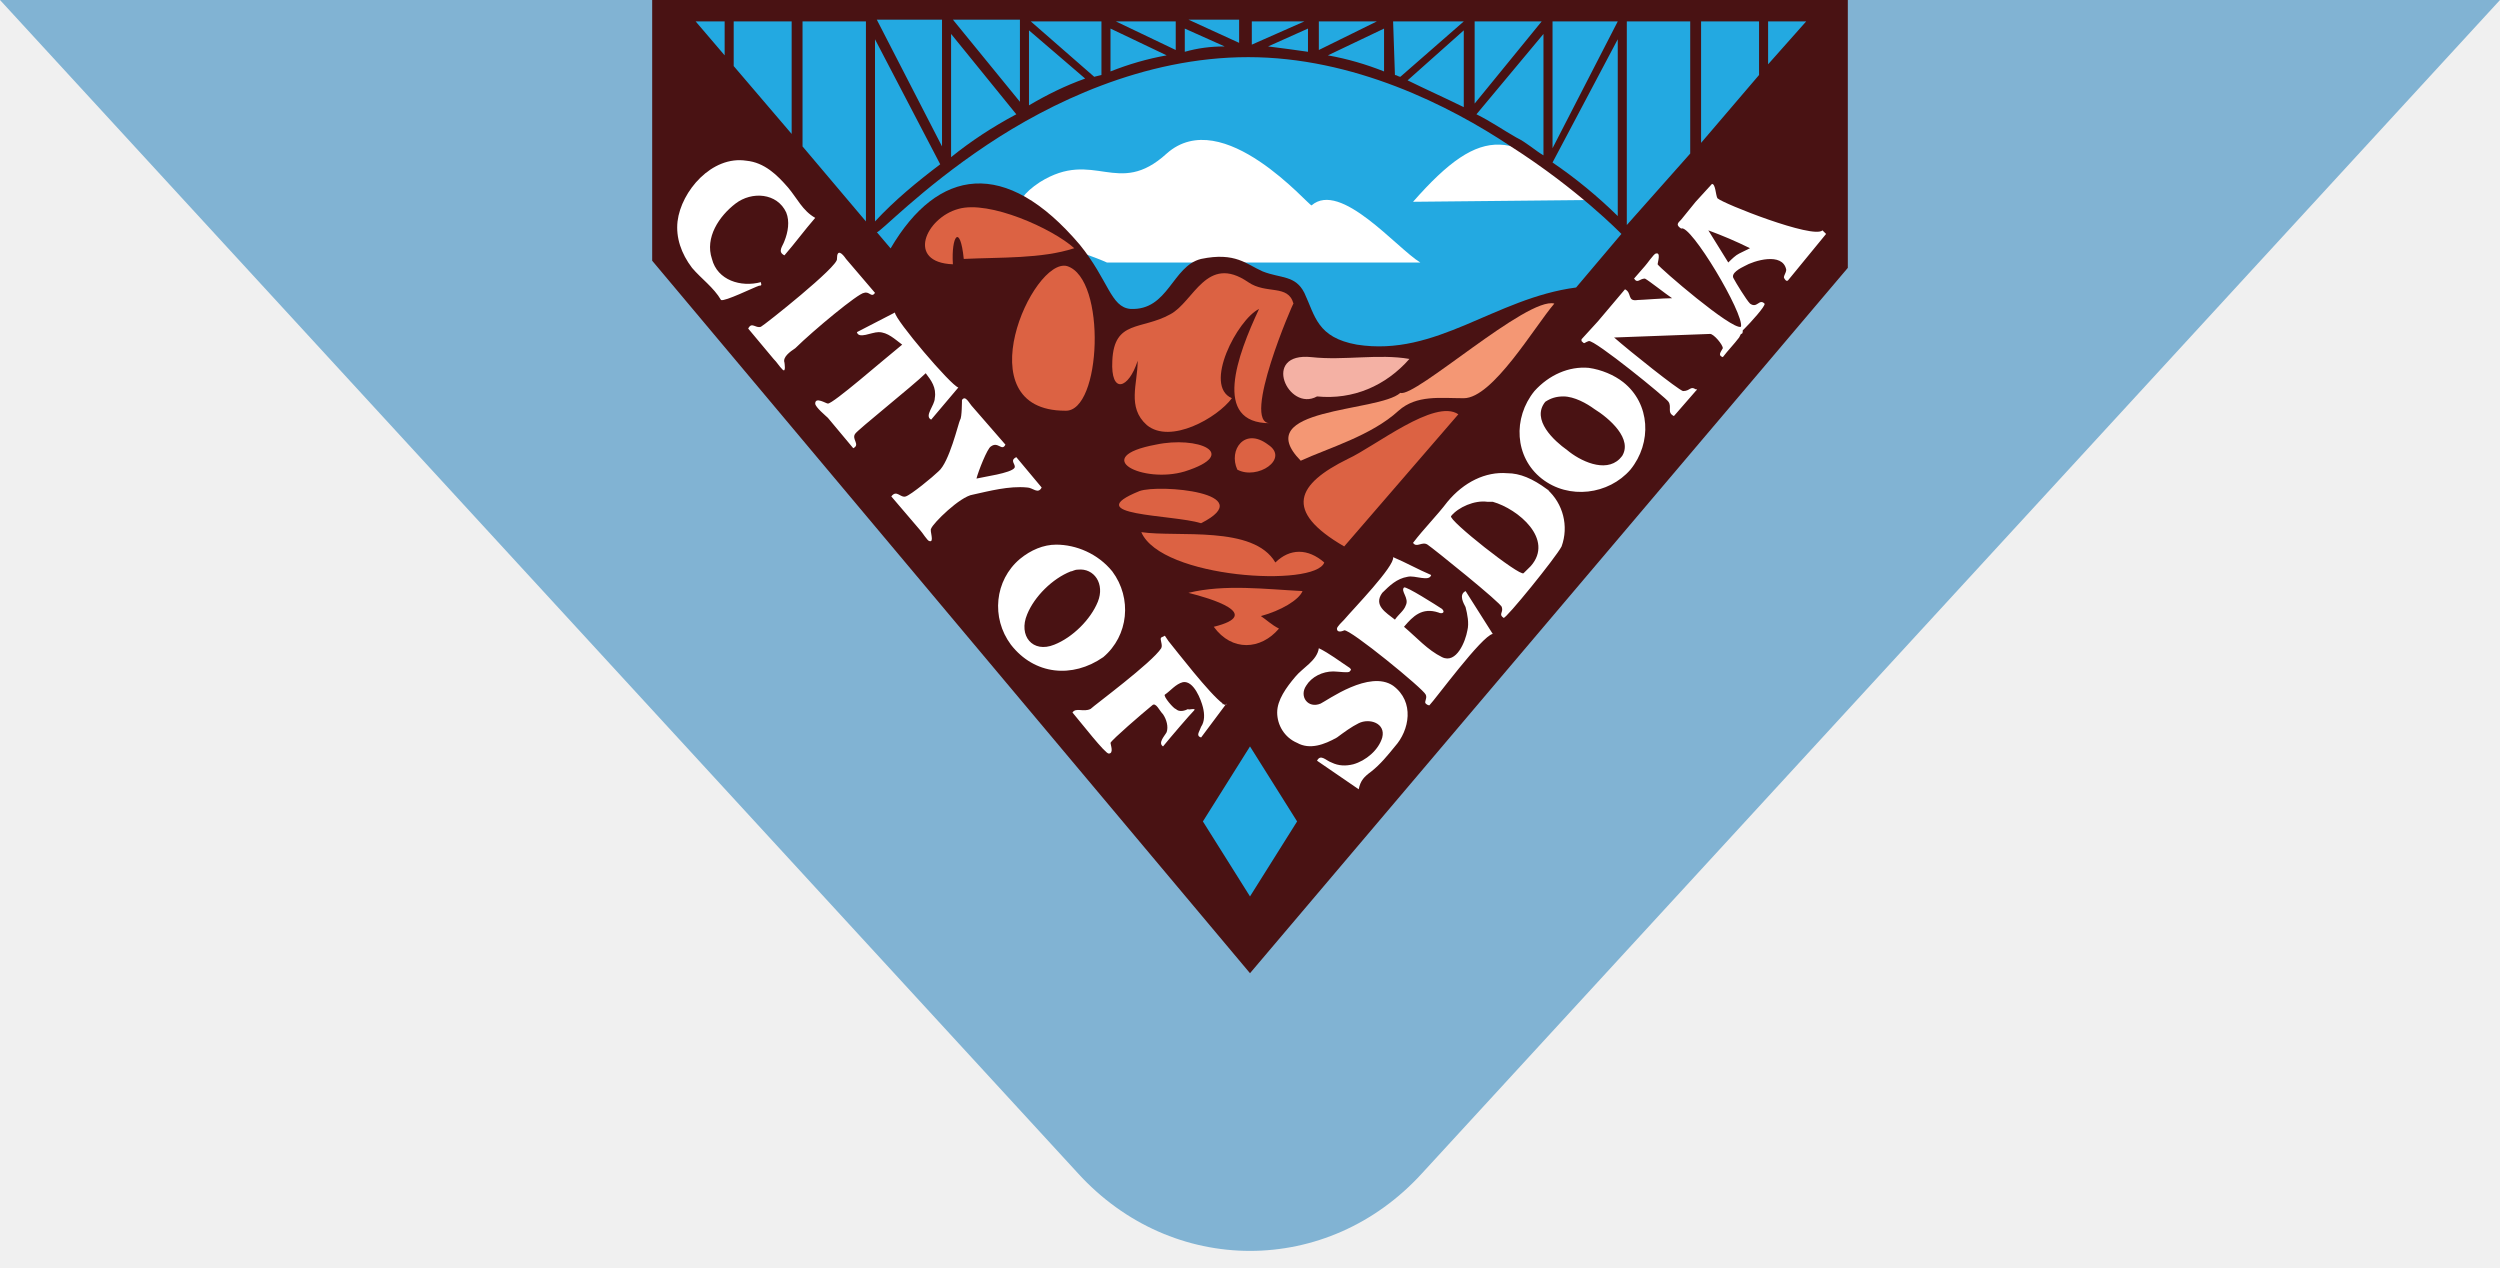
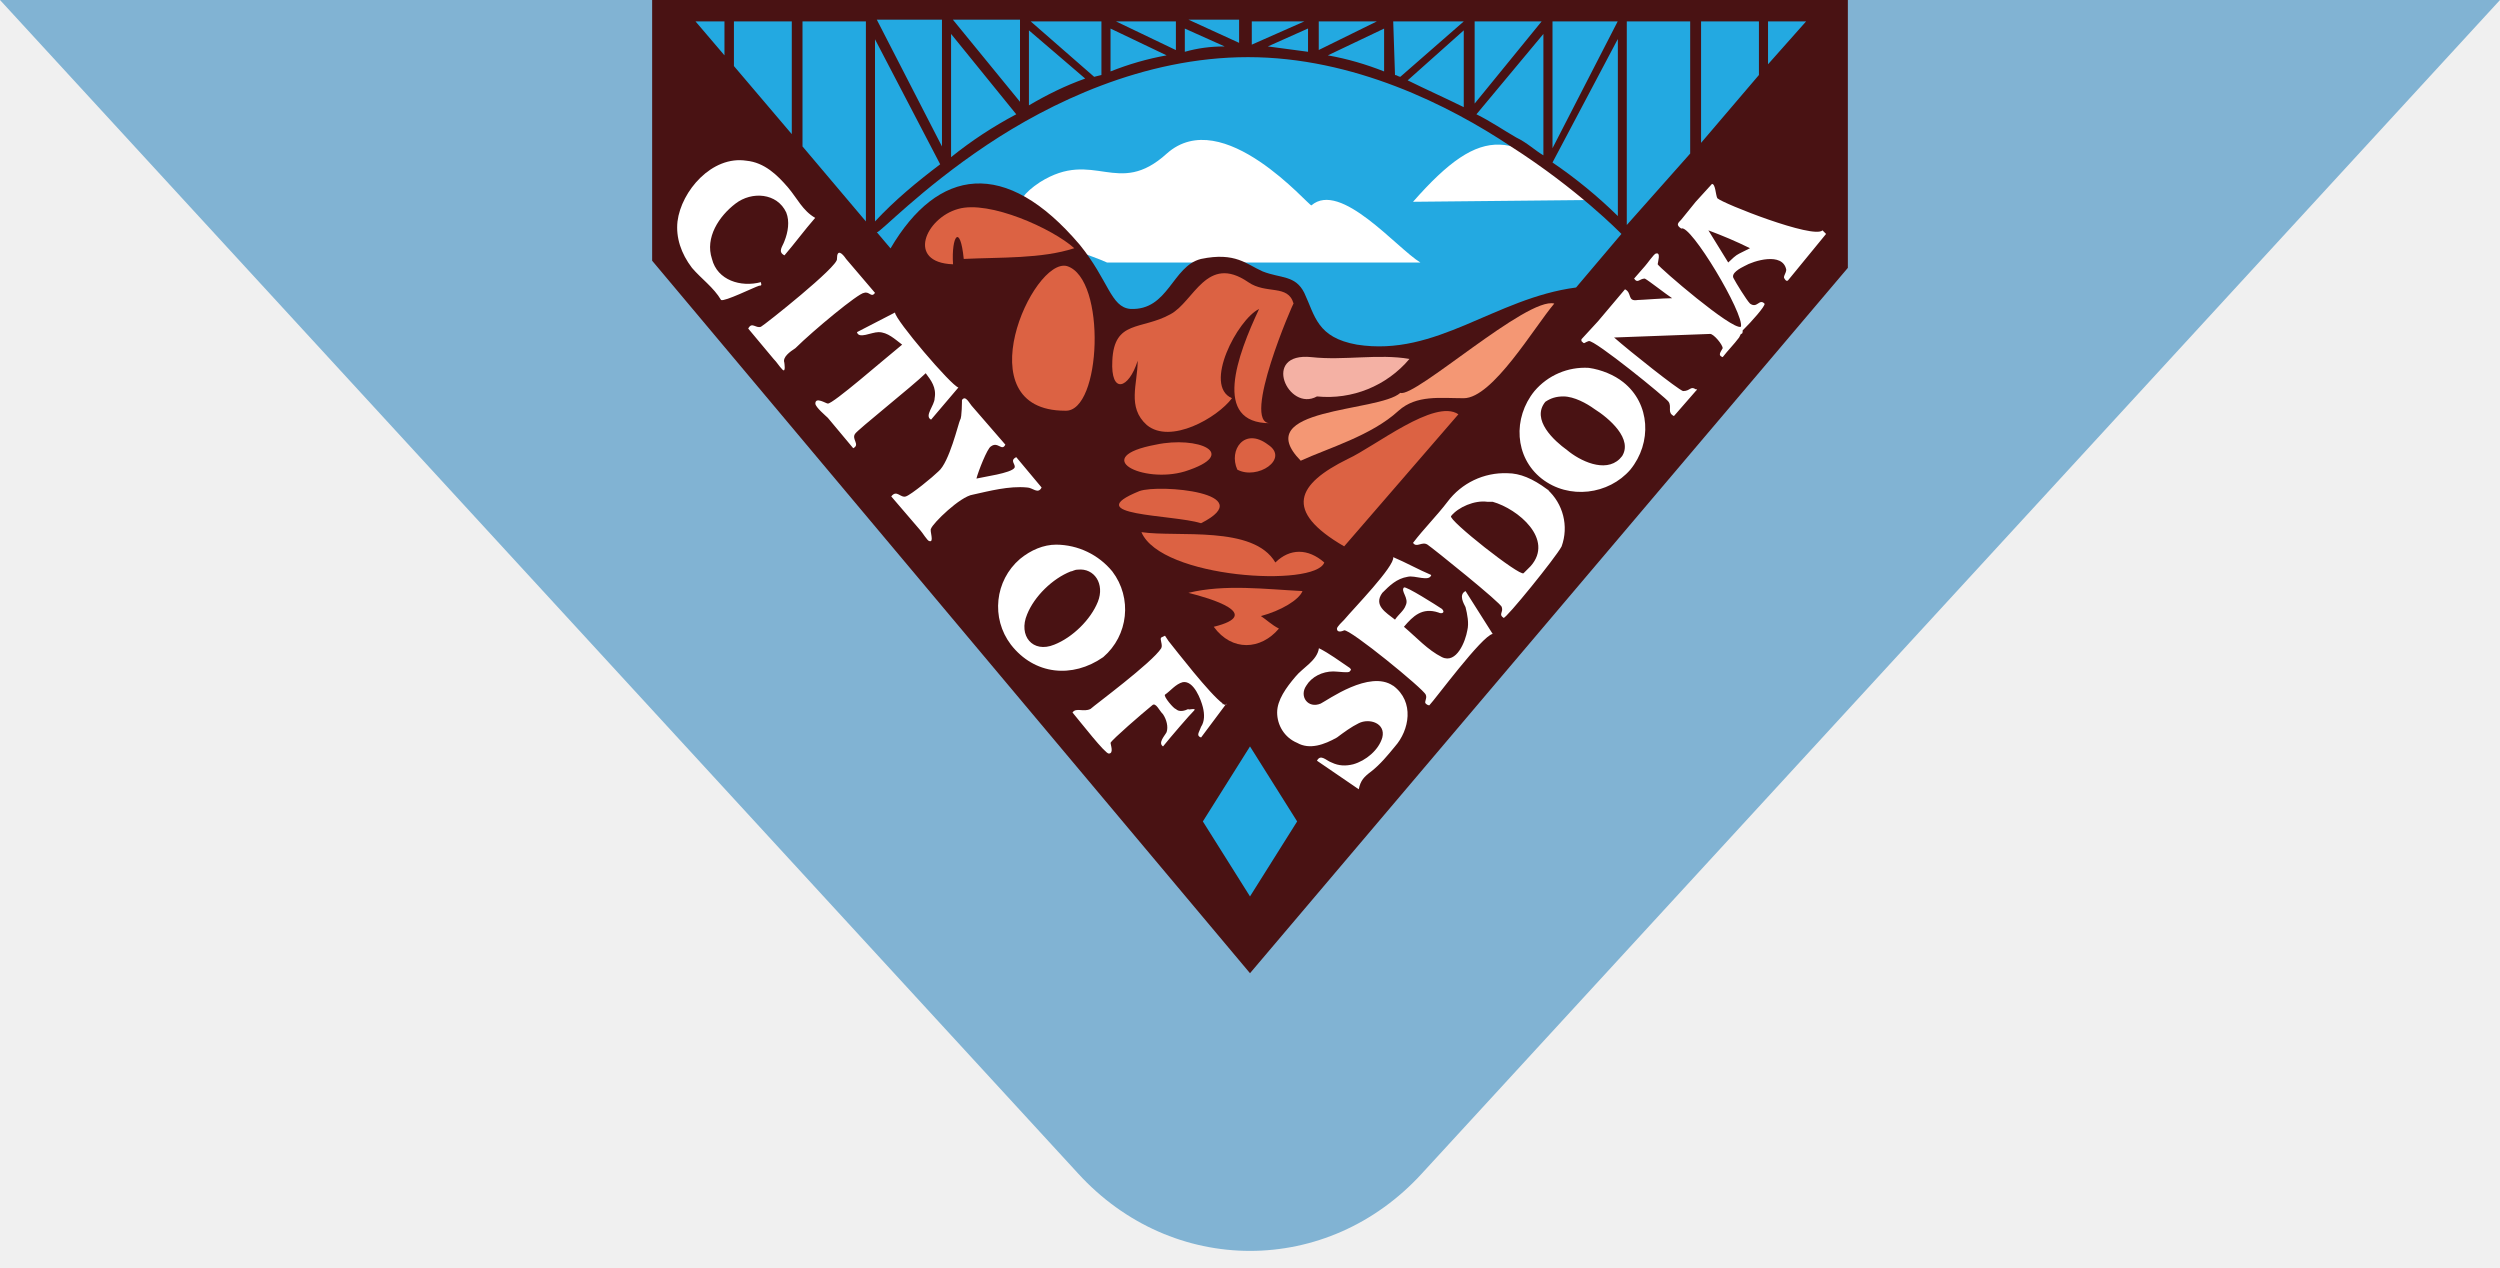
- <svg xmlns="http://www.w3.org/2000/svg" fill="none" viewBox="0 0 140 71">
-   <path fill="#81B3D3" d="M140 0H0l60.362 65.7c5.276 5.8 14 5.8 19.276 0L140 0Z" />
-   <path fill="#23A9E1" d="m37.232.5 32.565 37.9L102.261.7 37.231.5Z" />
-   <path fill="#fff" d="M61.986 14.7h17.55c-1.319-.8-4.463-4.6-6.087-3.2-.101.1-4.97-5.7-8.116-2.9-2.739 2.5-4.058-.3-7.101 1.6-3.652 2.4 2.029 3.7 3.754 4.5Zm27.087-3.5-9.942.1c3.956-4.5 5.68-4 9.942-.1Z" />
-   <path fill="#491213" d="M99.014 3.6V1.2h2.131l-2.13 2.4ZM49.102 13c.102.1 2.435-2.4 6.189-4.9 3.45-2.3 8.724-4.9 14.608-4.9 5.885 0 11.261 2.7 14.71 5 3.754 2.4 6.088 4.8 6.19 4.9l-2.537 3c-4.565.6-7.812 3.9-12.275 3.2-2.232-.4-2.334-1.6-2.943-2.9-.507-1-1.318-.8-2.333-1.2-.913-.4-1.522-1.1-3.45-.7-1.622.4-1.825 2.9-3.956 2.8-1.116-.1-1.217-1.6-2.84-3.6-4.16-4.9-7.953-4.29-10.591.21l-.772-.91ZM40.58 1.2v1.9l-1.623-1.9h1.623Zm54.68 0h3.247v3L95.261 8V1.2Zm-4.159 11.4V1.2h3.551v7.4l-3.55 4Zm-.507-10.4v9.9a26.327 26.327 0 0 0-3.652-3l3.652-6.9Zm-4.16-.3v6.8c-.507-.3-.912-.7-1.521-1-.71-.4-1.42-.9-2.232-1.3l3.754-4.5Zm-4.463-.2V6c-1.014-.5-2.13-1-3.145-1.5l3.145-2.8Zm.609-.5h3.753L82.58 5.8V1.2Zm4.362 0h3.652l-3.652 7.1V1.2Zm-8.927 0h3.956l-3.55 3.1c-.102 0-.204-.1-.305-.1l-.102-3Zm-.508.4V4c-1.014-.4-2.029-.7-3.145-.9l3.145-1.5Zm-4.26 0v1.3c-.71-.1-1.42-.2-2.233-.3l2.232-1Zm-6.9 0 2.233 1c-.812 0-1.522.1-2.232.3V1.6Zm-4.159 0 3.145 1.5c-1.116.2-2.13.5-3.145.9V1.6Zm3.653 1.2-3.348-1.6h3.348v1.6Zm3.55-.4-2.84-1.3h2.84v1.3Zm.71-1.2h2.942l-2.942 1.3V1.2Zm3.754 0h3.246l-3.246 1.6V1.2Zm-12.58 3.1-3.55-3.1h3.956v3l-.406.1Zm-3.652-2.6 3.145 2.7c-1.116.4-2.13.9-3.145 1.5V1.7Zm-4.362.2 3.652 4.5c-1.319.7-2.536 1.5-3.652 2.4V1.9ZM49 2.2l3.652 7c-1.319 1-2.536 2-3.652 3.2V2.2Zm3.754 6L49.1 1.1h3.653v7.1Zm4.362-2.5-3.754-4.6h3.754v4.6ZM44.333 7.5l-3.246-3.8V1.2h3.246v6.3Zm.609-6.3h3.55v11.2l-3.55-4.2v-7ZM36.522 0v14.6L70 54.5 103.478 15V0H36.522Z" />
-   <path fill="#23A9E1" d="M67.362 46 70 41.8l2.638 4.2L70 50.2 67.362 46Z" />
-   <path fill="#DC6243" d="M75.275 30.6c-3.449-2-2.637-3.5.203-4.9 1.522-.7 4.87-3.4 6.189-2.5l-6.392 7.4Zm-2.333 2.5c-2.029-.1-4.362-.4-6.391.1 1.217.3 4.26 1.2 1.42 1.9 1.014 1.4 2.638 1.3 3.652.1-.406-.2-.71-.5-1.014-.7 1.116-.3 2.13-.9 2.333-1.4Zm1.217-1.6c-.913-.8-1.927-.8-2.739 0-1.217-2.1-5.478-1.4-7.507-1.7 1.116 2.6 9.74 3.1 10.246 1.7Zm-6.898-2.2c-1.623-.5-6.899-.4-3.45-1.8 1.116-.4 6.798.1 3.45 1.8Zm2.029-3c-.508-1.1.406-2.4 1.724-1.4 1.218.8-.608 2-1.724 1.4Zm-2.942.1c-2.334.7-5.377-.8-1.623-1.5 2.333-.5 4.768.5 1.623 1.5.101 0-.102 0 0 0Zm-2.638-6.2c-.507 1.6-1.522 1.9-1.42 0 .101-2.3 1.623-1.7 3.246-2.6 1.319-.7 2.03-3.4 4.362-1.8 1.015.7 2.232.1 2.537 1.2 0-.1-2.942 6.7-1.32 6.7-3.245 0-1.825-3.8-.608-6.4-1.217.6-3.145 4.3-1.522 5-.811 1.1-3.449 2.6-4.768 1.5-1.116-1-.507-2.3-.507-3.6ZM59.652 23c-5.681 0-1.826-8.6.102-8.1 2.231.7 1.927 8.2-.102 8.1Zm-6.29-8.2c-2.637-.1-1.522-2.6.305-3.1 1.724-.5 5.275 1.1 6.492 2.2-1.826.6-4.16.5-6.188.6-.203-2-.71-1.3-.609.3Z" />
-   <path fill="#F49774" d="M72.84 25.8c-2.941-3 4.363-2.7 5.58-3.8.812.3 7.102-5.4 8.623-5-1.115 1.3-3.449 5.3-5.072 5.3-1.319 0-2.638-.2-3.652.7-1.522 1.4-3.957 2.1-5.478 2.8Z" />
-   <path fill="#F4B1A4" d="M73.754 22.2c-1.624.9-3.145-2.5-.305-2.2 1.826.2 3.754-.2 5.479.1-1.32 1.5-3.145 2.3-5.174 2.1Z" />
-   <path fill="#fff" d="M51.84 20.9c.305.4.61.8.508 1.4 0 .4-.609 1-.203 1.2l1.522-1.8c-.406-.1-3.551-3.8-3.551-4.2l-2.13 1.1c.101.4.811 0 1.217 0 .507 0 .913.4 1.319.7-1.116.9-3.855 3.3-4.16 3.3-.101 0-.71-.4-.71 0 0 .2.609.7.71.8l1.42 1.7c.407-.2-.1-.5.102-.8.102-.2 3.246-2.7 3.957-3.4Zm-3.449-4.5c.305-.1.406.3.609 0l-1.623-1.9c-.203-.3-.507-.6-.507 0 .101.4-4.058 3.7-4.261 3.8-.305.1-.508-.3-.71.1.507.6.913 1.1 1.42 1.7.203.2.304.4.507.6.203.2.102-.4.102-.4-.102-.3.304-.6.608-.8 1.015-1 3.551-3.1 3.855-3.1Zm-5.782-.6c-1.116.3-2.435-.1-2.74-1.3-.405-1.2.406-2.4 1.32-3.1.913-.7 2.333-.6 2.84.5.203.5.101 1.1-.101 1.6-.102.3-.406.6 0 .8.608-.7 1.116-1.4 1.724-2.1-.71-.4-1.014-1.1-1.522-1.7-.608-.7-1.318-1.4-2.333-1.5-1.927-.3-3.652 1.7-3.855 3.4-.101.9.203 1.8.812 2.6.507.6 1.217 1.1 1.623 1.8.203.1 1.826-.7 2.13-.8.203 0 .102-.1.102-.2 0 0-.508.2 0 0Zm25.87 23.6c-.71-.5-2.638-3-3.044-3.5l-.203-.3-.203.1c-.101.1.102.4 0 .6-.507.8-3.754 3.2-3.956 3.4-.406.2-.812-.1-1.015.2.507.6 1.826 2.3 2.029 2.3.304 0 .101-.5.101-.6.102-.2 1.725-1.6 2.334-2.1.203-.2.406.3.608.5.203.3.305.7.203 1-.101.2-.507.6-.203.8.406-.5 1.522-1.8 1.725-2 .203-.2-.406 0-.304-.1-.203.1-.508.2-.71 0-.102 0-.71-.7-.61-.8.305-.2.61-.6 1.015-.7.61-.1 1.015 1 1.116 1.4.102.4.102.8-.101 1.1-.102.3-.304.5 0 .6l1.42-1.9c0 .1-.101.1-.203 0 .102.1-.101 0 0 0Zm-9.334-8.9c-.71 0-1.42.3-2.029.8-1.42 1.2-1.623 3.3-.507 4.8 1.319 1.7 3.449 1.9 5.174.7 1.42-1.2 1.623-3.3.507-4.8-.812-1-2.03-1.5-3.145-1.5Zm1.217 1.4c.913-.1 1.522.8 1.116 1.8-.406 1-1.42 2-2.434 2.4-1.218.5-2.03-.5-1.522-1.7.406-1 1.42-2 2.435-2.4.101 0 .203-.1.405-.1Zm-2.84-4.6c.304 0 .608.4.811 0l-1.42-1.7c-.406.2 0 .4-.101.6-.203.3-1.725.5-2.13.6.1-.4.608-1.7.81-1.8.407-.3.61.3.812-.1l-1.826-2.1c-.203-.2-.406-.7-.608-.4 0 0 0 1-.102 1.1-.101.2-.608 2.4-1.217 2.9-.305.3-1.522 1.3-1.826 1.4-.305.1-.508-.4-.812 0l1.623 1.9c.102.1.406.6.508.6.304.1 0-.6.101-.7.101-.3 1.623-1.8 2.333-1.9.913-.2 2.03-.5 3.044-.4.203 0-.203 0 0 0Zm24.55 6.7c.102.4.203.9.102 1.3-.102.6-.609 1.9-1.42 1.5-.812-.4-1.42-1.1-2.13-1.7.507-.6 1.014-1.1 1.927-.8.203.1.406 0 .203-.2-.305-.2-2.03-1.3-2.13-1.2-.204.2.304.6.1 1-.1.3-.405.5-.608.8-.507-.4-1.217-.8-.71-1.5.406-.4.811-.8 1.42-.9.406-.1 1.218.3 1.319-.1-.71-.3-1.42-.7-2.13-1 .101.5-2.232 2.9-2.74 3.5-.101.1-.405.4-.405.5 0 .3.405.1.405.1.305-.1 4.464 3.3 4.566 3.6.101.2-.102.4 0 .5 0 0 .101.1.203.1.304-.3 2.942-3.9 3.55-4l-1.521-2.4c-.406.2-.102.7 0 .9Zm-4.058 4.4c-1.318-.9-3.652.8-4.057 1-.71.3-1.218-.4-.812-1 .304-.5.913-.8 1.522-.8.203 0 .913.1.913 0 .101-.1.101-.1 0-.2-.609-.4-1.116-.8-1.725-1.1-.101.7-.913 1.1-1.319 1.6-.507.6-1.014 1.3-1.014 2s.406 1.4 1.116 1.7c.71.4 1.521.1 2.232-.3.405-.3.811-.6 1.217-.8.609-.3 1.522 0 1.319.8-.203.7-.913 1.3-1.623 1.5-.406.1-.812.1-1.218-.1-.304-.1-.608-.5-.811-.1l2.333 1.6c.102-.5.304-.7.71-1 .507-.4.913-.9 1.319-1.4.812-.9 1.116-2.5-.102-3.4ZM95.87 10.3c0 .1 0 .1 0 0l-.913 1-.812 1c-.203.2-.304.3 0 .5.507-.3 3.55 4.8 3.348 5.5-.507.2-4.565-3.3-4.667-3.5 0-.1.203-.7-.101-.6-.102 0-.508.6-.609.7l-.609.7c.203.3.305 0 .609 0 .203.1 1.217.9 1.522 1.1-.508 0-1.725.1-1.928.1-.608.1-.304-.4-.71-.6L89.478 18l-.913 1v.1c.203.2.102.1.406 0 .304-.1 4.362 3.2 4.464 3.4.203.3-.102.6.304.8l1.218-1.4c.101-.1.101-.1 0-.1-.305-.2-.305.1-.71.1-.305-.1-2.943-2.2-3.856-3l5.377-.2c.203 0 .71.6.71.8-.101.2-.304.4 0 .5.305-.4.609-.7.913-1.1l.102-.2c.101 0 .101-.1.101-.2l.102-.1c.304-.3 1.217-1.3 1.116-1.4-.305-.3-.406.3-.812 0-.203-.2-.812-1.2-.913-1.4-.203-.3.406-.6.609-.7.507-.3 2.13-.8 2.333.2 0 .2-.203.4-.101.5 0 0 .101.2.202.1l2.131-2.6-.203-.2c-.507.5-5.58-1.5-5.884-1.8-.102-.2-.102-.8-.304-.8Zm-.203 2.6c.811.3 1.521.6 2.333 1l-.609.3c-.203.1-.405.3-.608.5l-1.116-1.8Zm-6.696 7.7c-1.116-.1-2.232.4-3.043 1.3-1.218 1.5-1.116 3.7.405 4.9 1.522 1.2 3.754.9 4.971-.5 1.218-1.5 1.116-3.7-.405-4.9-.508-.4-1.218-.7-1.928-.8Zm-1.42 1.6c.608 0 1.319.4 1.724.7.812.5 2.232 1.7 1.522 2.7 0-.1.102-.1-.101.1-.812.8-2.232.1-2.942-.5-.71-.5-2.03-1.7-1.218-2.7.305-.2.609-.3 1.015-.3Zm-3.145 4.3c-1.218-.1-2.435.5-3.348 1.6-.609.8-1.319 1.5-1.928 2.3.203.3.508-.1.812.1.304.2 4.16 3.3 4.16 3.5.1.3-.203.4.1.6.102.1 2.943-3.4 3.247-4a2.94 2.94 0 0 0-.811-3.2c.101.1.203.1 0 0-.812-.6-1.522-.9-2.232-.9Zm-1.116 1.6h.304c1.42.4 3.45 2.1 2.13 3.6l-.405.4c-.203.2-4.261-3-4.058-3.2.406-.5 1.319-.9 2.029-.8Z" />
+ <svg xmlns="http://www.w3.org/2000/svg" viewBox="0 0 140 71">
+   <path fill="#81B3D3" d="M140 0H0l60.36 65.7c5.28 5.8 14 5.8 19.28 0L140 0Z" />
+   <path fill="#23A9E1" d="M37.23.5 69.8 38.4 102.26.7 37.23.5Z" />
+   <path fill="#fff" d="M61.99 14.7h17.55c-1.32-.8-4.47-4.6-6.1-3.2-.1.1-4.96-5.7-8.1-2.9-2.75 2.5-4.07-.3-7.1 1.6-3.66 2.4 2.02 3.7 3.75 4.5Zm27.08-3.5-9.94.1c3.96-4.5 5.68-4 9.94-.1Z" />
+   <path fill="#491213" d="M99.01 3.6V1.2h2.13l-2.13 2.4ZM49.11 13c.1.1 2.43-2.4 6.18-4.9 3.45-2.3 8.72-4.9 14.6-4.9 5.9 0 11.27 2.7 14.72 5 3.75 2.4 6.09 4.8 6.19 4.9l-2.54 3c-4.56.6-7.81 3.9-12.27 3.2-2.24-.4-2.34-1.6-2.95-2.9-.5-1-1.31-.8-2.33-1.2-.91-.4-1.52-1.1-3.45-.7-1.62.4-1.82 2.9-3.96 2.8-1.11-.1-1.21-1.6-2.84-3.6-4.16-4.9-7.95-4.29-10.59.21L49.1 13ZM40.57 1.2v1.9l-1.62-1.9h1.62Zm54.68 0h3.25v3L95.26 8V1.2ZM91.1 12.6V1.2h3.55v7.4l-3.55 4Zm-.5-10.4v9.9a26.33 26.33 0 0 0-3.66-3l3.65-6.9Zm-4.17-.3v6.8c-.5-.3-.9-.7-1.52-1-.7-.4-1.42-.9-2.23-1.3l3.75-4.5Zm-4.46-.2V6c-1.01-.5-2.13-1-3.14-1.5l3.14-2.8Zm.61-.5h3.75l-3.75 4.6V1.2Zm4.36 0h3.65l-3.65 7.1V1.2Zm-8.93 0h3.96l-3.55 3.1c-.1 0-.2-.1-.3-.1l-.1-3Zm-.5.4V4c-1.02-.4-2.03-.7-3.15-.9l3.15-1.5Zm-4.26 0v1.3L71 2.6l2.24-1Zm-6.9 0 2.23 1c-.81 0-1.52.1-2.23.3V1.6Zm-4.16 0 3.14 1.5c-1.11.2-2.13.5-3.14.9V1.6Zm3.65 1.2L62.5 1.2h3.35v1.6Zm3.55-.4-2.84-1.3h2.84v1.3Zm.71-1.2h2.94L70.1 2.5V1.2Zm3.75 0h3.25l-3.25 1.6V1.2ZM61.27 4.3l-3.55-3.1h3.96v3l-.4.1Zm-3.65-2.6 3.15 2.7c-1.12.4-2.13.9-3.15 1.5V1.7Zm-4.36.2 3.65 4.5a22.9 22.9 0 0 0-3.65 2.4V1.9ZM49 2.2l3.65 7c-1.32 1-2.53 2-3.65 3.2V2.2Zm3.75 6L49.1 1.1h3.65v7.1Zm4.37-2.5-3.76-4.6h3.76v4.6ZM44.33 7.5 41.1 3.7V1.2h3.24v6.3Zm.61-6.3h3.55v11.2l-3.55-4.2v-7ZM36.52 0v14.6L70 54.5 103.48 15V0H36.52Z" />
+   <path fill="#23A9E1" d="M67.36 46 70 41.8l2.64 4.2L70 50.2 67.36 46Z" />
+   <path fill="#DC6243" d="M75.28 30.6c-3.45-2-2.64-3.5.2-4.9 1.52-.7 4.87-3.4 6.19-2.5l-6.4 7.4Zm-2.34 2.5c-2.03-.1-4.36-.4-6.39.1 1.22.3 4.26 1.2 1.42 1.9 1.02 1.4 2.64 1.3 3.65.1-.4-.2-.7-.5-1.01-.7 1.12-.3 2.13-.9 2.33-1.4Zm1.22-1.6c-.91-.8-1.93-.8-2.74 0-1.22-2.1-5.48-1.4-7.5-1.7 1.1 2.6 9.73 3.1 10.24 1.7Zm-6.9-2.2c-1.62-.5-6.9-.4-3.45-1.8 1.12-.4 6.8.1 3.45 1.8Zm2.03-3c-.5-1.1.4-2.4 1.72-1.4 1.22.8-.6 2-1.72 1.4Zm-2.94.1c-2.34.7-5.38-.8-1.62-1.5 2.33-.5 4.76.5 1.62 1.5.1 0-.1 0 0 0Zm-2.64-6.2c-.5 1.6-1.52 1.9-1.42 0 .1-2.3 1.62-1.7 3.25-2.6 1.32-.7 2.03-3.4 4.36-1.8 1.01.7 2.23.1 2.54 1.2 0-.1-2.95 6.7-1.32 6.7-3.25 0-1.83-3.8-.61-6.4-1.22.6-3.15 4.3-1.52 5-.82 1.1-3.45 2.6-4.77 1.5-1.12-1-.51-2.3-.51-3.6ZM59.65 23c-5.68 0-1.82-8.6.1-8.1 2.23.7 1.93 8.2-.1 8.1Zm-6.29-8.2c-2.63-.1-1.52-2.6.3-3.1 1.73-.5 5.28 1.1 6.5 2.2-1.83.6-4.16.5-6.19.6-.2-2-.7-1.3-.6.3Z" />
+   <path fill="#F49774" d="M72.84 25.8c-2.94-3 4.36-2.7 5.58-3.8.81.3 7.1-5.4 8.62-5-1.11 1.3-3.45 5.3-5.07 5.3-1.32 0-2.64-.2-3.65.7-1.52 1.4-3.96 2.1-5.48 2.8Z" />
+   <path fill="#F4B1A4" d="M73.75 22.2c-1.62.9-3.14-2.5-.3-2.2 1.82.2 3.75-.2 5.48.1a5.99 5.99 0 0 1-5.18 2.1Z" />
+   <path fill="#fff" d="M51.84 20.9c.3.4.61.8.5 1.4 0 .4-.6 1-.2 1.2l1.53-1.8c-.4-.1-3.55-3.8-3.55-4.2l-2.13 1.1c.1.4.8 0 1.21 0 .51 0 .92.4 1.32.7-1.11.9-3.85 3.3-4.16 3.3-.1 0-.7-.4-.7 0 0 .2.6.7.7.8l1.42 1.7c.4-.2-.1-.5.1-.8.1-.2 3.25-2.7 3.96-3.4Zm-3.45-4.5c.3-.1.4.3.61 0l-1.62-1.9c-.2-.3-.51-.6-.51 0 .1.4-4.06 3.7-4.26 3.8-.3.1-.5-.3-.71.1l1.42 1.7c.2.2.3.4.5.6.2.2.1-.4.1-.4-.1-.3.31-.6.62-.8 1.01-1 3.55-3.1 3.85-3.1Zm-5.78-.6c-1.12.3-2.44-.1-2.74-1.3-.4-1.2.4-2.4 1.32-3.1.91-.7 2.33-.6 2.84.5.2.5.1 1.1-.1 1.6-.1.3-.4.6 0 .8.6-.7 1.11-1.4 1.72-2.1-.7-.4-1.01-1.1-1.52-1.7-.6-.7-1.32-1.4-2.33-1.5-1.93-.3-3.65 1.7-3.86 3.4-.1.9.2 1.8.81 2.6.51.6 1.22 1.1 1.63 1.8.2.1 1.82-.7 2.13-.8.2 0 .1-.1.1-.2 0 0-.5.2 0 0Zm25.87 23.6c-.71-.5-2.64-3-3.04-3.5l-.2-.3-.21.1c-.1.1.1.4 0 .6-.5.8-3.75 3.2-3.96 3.4-.4.2-.8-.1-1.01.2.5.6 1.82 2.3 2.03 2.3.3 0 .1-.5.1-.6.1-.2 1.72-1.6 2.33-2.1.2-.2.4.3.61.5.2.3.3.7.2 1-.1.2-.5.6-.2.8.4-.5 1.52-1.8 1.73-2 .2-.2-.41 0-.3-.1-.21.1-.52.2-.72 0-.1 0-.7-.7-.6-.8.3-.2.6-.6 1-.7.62-.1 1.02 1 1.12 1.4.1.4.1.8-.1 1.1-.1.3-.3.5 0 .6l1.42-1.9c0 .1-.1.1-.2 0 .1.1-.1 0 0 0Zm-9.33-8.9c-.71 0-1.42.3-2.03.8a3.52 3.52 0 0 0-.51 4.8c1.32 1.7 3.45 1.9 5.17.7a3.52 3.52 0 0 0 .51-4.8 4.1 4.1 0 0 0-3.14-1.5Zm1.21 1.4c.92-.1 1.52.8 1.12 1.8-.4 1-1.42 2-2.44 2.4-1.21.5-2.03-.5-1.52-1.7.4-1 1.42-2 2.44-2.4.1 0 .2-.1.4-.1Zm-2.84-4.6c.3 0 .61.4.81 0l-1.42-1.7c-.4.2 0 .4-.1.6-.2.3-1.72.5-2.13.6.1-.4.61-1.7.81-1.8.4-.3.61.3.81-.1l-1.82-2.1c-.2-.2-.4-.7-.61-.4 0 0 0 1-.1 1.1-.1.2-.61 2.4-1.22 2.9-.3.3-1.52 1.3-1.82 1.4-.31.1-.51-.4-.82 0l1.63 1.9c.1.1.4.6.5.6.3.1 0-.6.1-.7.1-.3 1.63-1.8 2.34-1.9.91-.2 2.03-.5 3.04-.4.2 0-.2 0 0 0ZM82.07 34c.1.4.2.9.1 1.3-.1.6-.6 1.9-1.42 1.5-.8-.4-1.42-1.1-2.13-1.7.51-.6 1.02-1.1 1.93-.8.2.1.4 0 .2-.2-.3-.2-2.03-1.3-2.13-1.2-.2.2.3.6.1 1-.1.3-.4.5-.6.8-.51-.4-1.22-.8-.71-1.5.4-.4.8-.8 1.42-.9.4-.1 1.21.3 1.32-.1-.71-.3-1.42-.7-2.13-1 .1.5-2.24 2.9-2.74 3.5-.1.1-.41.4-.41.5 0 .3.4.1.4.1.31-.1 4.47 3.3 4.57 3.6.1.2-.1.4 0 .5 0 0 .1.1.2.1.3-.3 2.95-3.9 3.55-4l-1.52-2.4c-.4.2-.1.7 0 .9Zm-4.06 4.4c-1.31-.9-3.65.8-4.05 1-.71.3-1.22-.4-.81-1 .3-.5.9-.8 1.52-.8.2 0 .91.1.91 0 .1-.1.1-.1 0-.2-.6-.4-1.12-.8-1.72-1.1-.1.7-.92 1.1-1.32 1.6-.51.6-1.02 1.3-1.02 2s.4 1.4 1.12 1.7c.7.4 1.52.1 2.23-.3.4-.3.81-.6 1.22-.8.6-.3 1.52 0 1.32.8-.2.7-.92 1.3-1.63 1.5-.4.1-.8.1-1.21-.1-.3-.1-.61-.5-.82-.1l2.34 1.6c.1-.5.3-.7.7-1 .51-.4.92-.9 1.33-1.4.8-.9 1.11-2.5-.1-3.4Zm17.86-28.1c0 .1 0 .1 0 0l-.91 1-.81 1c-.2.2-.3.3 0 .5.5-.3 3.55 4.8 3.34 5.5-.5.2-4.56-3.3-4.66-3.5 0-.1.2-.7-.1-.6-.1 0-.51.6-.61.7l-.61.7c.2.3.3 0 .6 0 .2.1 1.22.9 1.53 1.1-.51 0-1.73.1-1.93.1-.6.1-.3-.4-.71-.6L89.48 18l-.92 1v.1c.2.2.1.1.41 0 .3-.1 4.36 3.2 4.47 3.4.2.3-.1.6.3.8l1.22-1.4c.1-.1.1-.1 0-.1-.3-.2-.3.1-.71.1-.3-.1-2.95-2.2-3.86-3l5.38-.2c.2 0 .7.6.7.8-.1.2-.3.4 0 .5.31-.4.62-.7.92-1.1l.1-.2c.1 0 .1-.1.1-.2l.1-.1c.31-.3 1.22-1.3 1.12-1.4-.3-.3-.4.3-.81 0-.2-.2-.81-1.2-.91-1.4-.2-.3.4-.6.6-.7.51-.3 2.14-.8 2.34.2 0 .2-.2.4-.1.5 0 0 .1.2.2.1l2.13-2.6-.2-.2c-.5.5-5.58-1.5-5.89-1.8-.1-.2-.1-.8-.3-.8Zm-.2 2.6c.8.3 1.52.6 2.33 1l-.6.3c-.21.1-.41.3-.62.5l-1.11-1.8Zm-6.7 7.7a3.7 3.7 0 0 0-3.04 1.3c-1.22 1.5-1.12 3.7.4 4.9 1.53 1.2 3.76.9 4.97-.5 1.22-1.5 1.12-3.7-.4-4.9-.5-.4-1.22-.7-1.93-.8Zm-1.42 1.6c.6 0 1.32.4 1.73.7.8.5 2.23 1.7 1.52 2.7 0-.1.1-.1-.1.1-.82.8-2.24.1-2.95-.5-.7-.5-2.03-1.7-1.21-2.7.3-.2.6-.3 1.01-.3Zm-3.14 4.3a4 4 0 0 0-3.35 1.6c-.61.8-1.32 1.5-1.93 2.3.2.3.5-.1.81.1.3.2 4.16 3.3 4.16 3.5.1.3-.2.4.1.6.1.1 2.94-3.4 3.25-4a2.94 2.94 0 0 0-.81-3.2c.1.1.2.1 0 0-.81-.6-1.52-.9-2.23-.9Zm-1.12 1.6h.3c1.42.4 3.45 2.1 2.13 3.6l-.4.4c-.2.2-4.26-3-4.06-3.2.4-.5 1.32-.9 2.03-.8Z" />
</svg>
